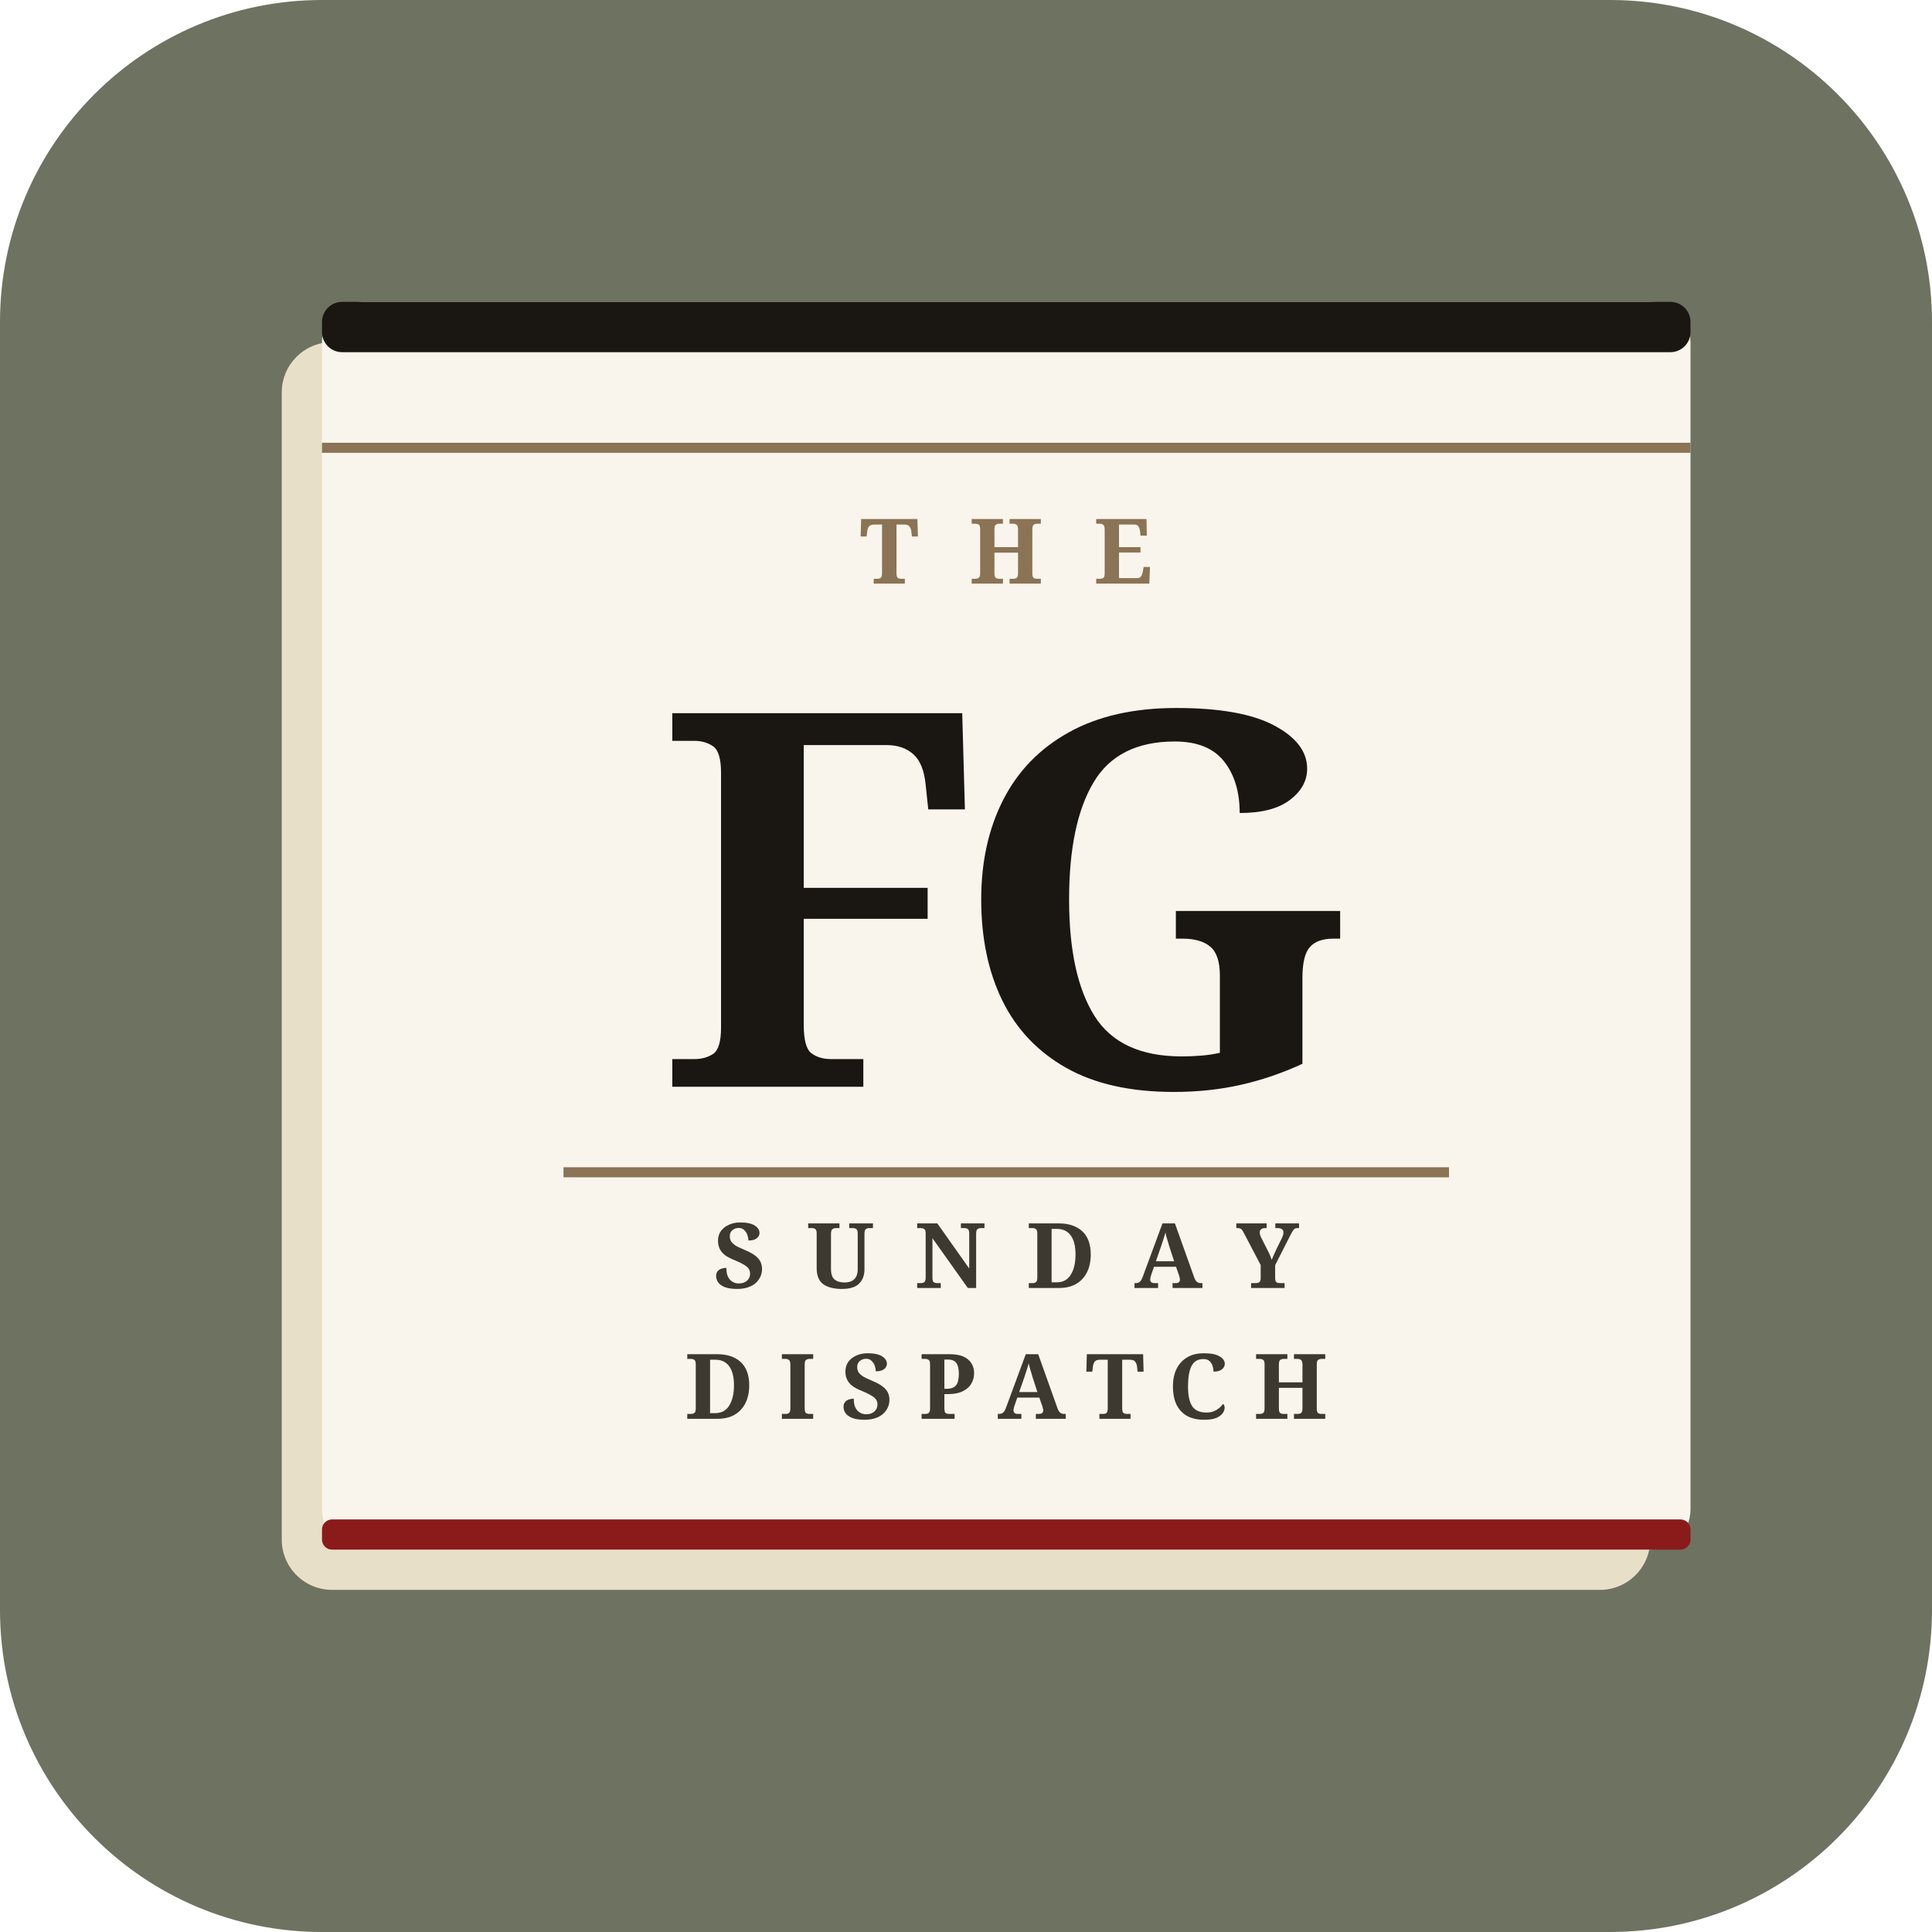
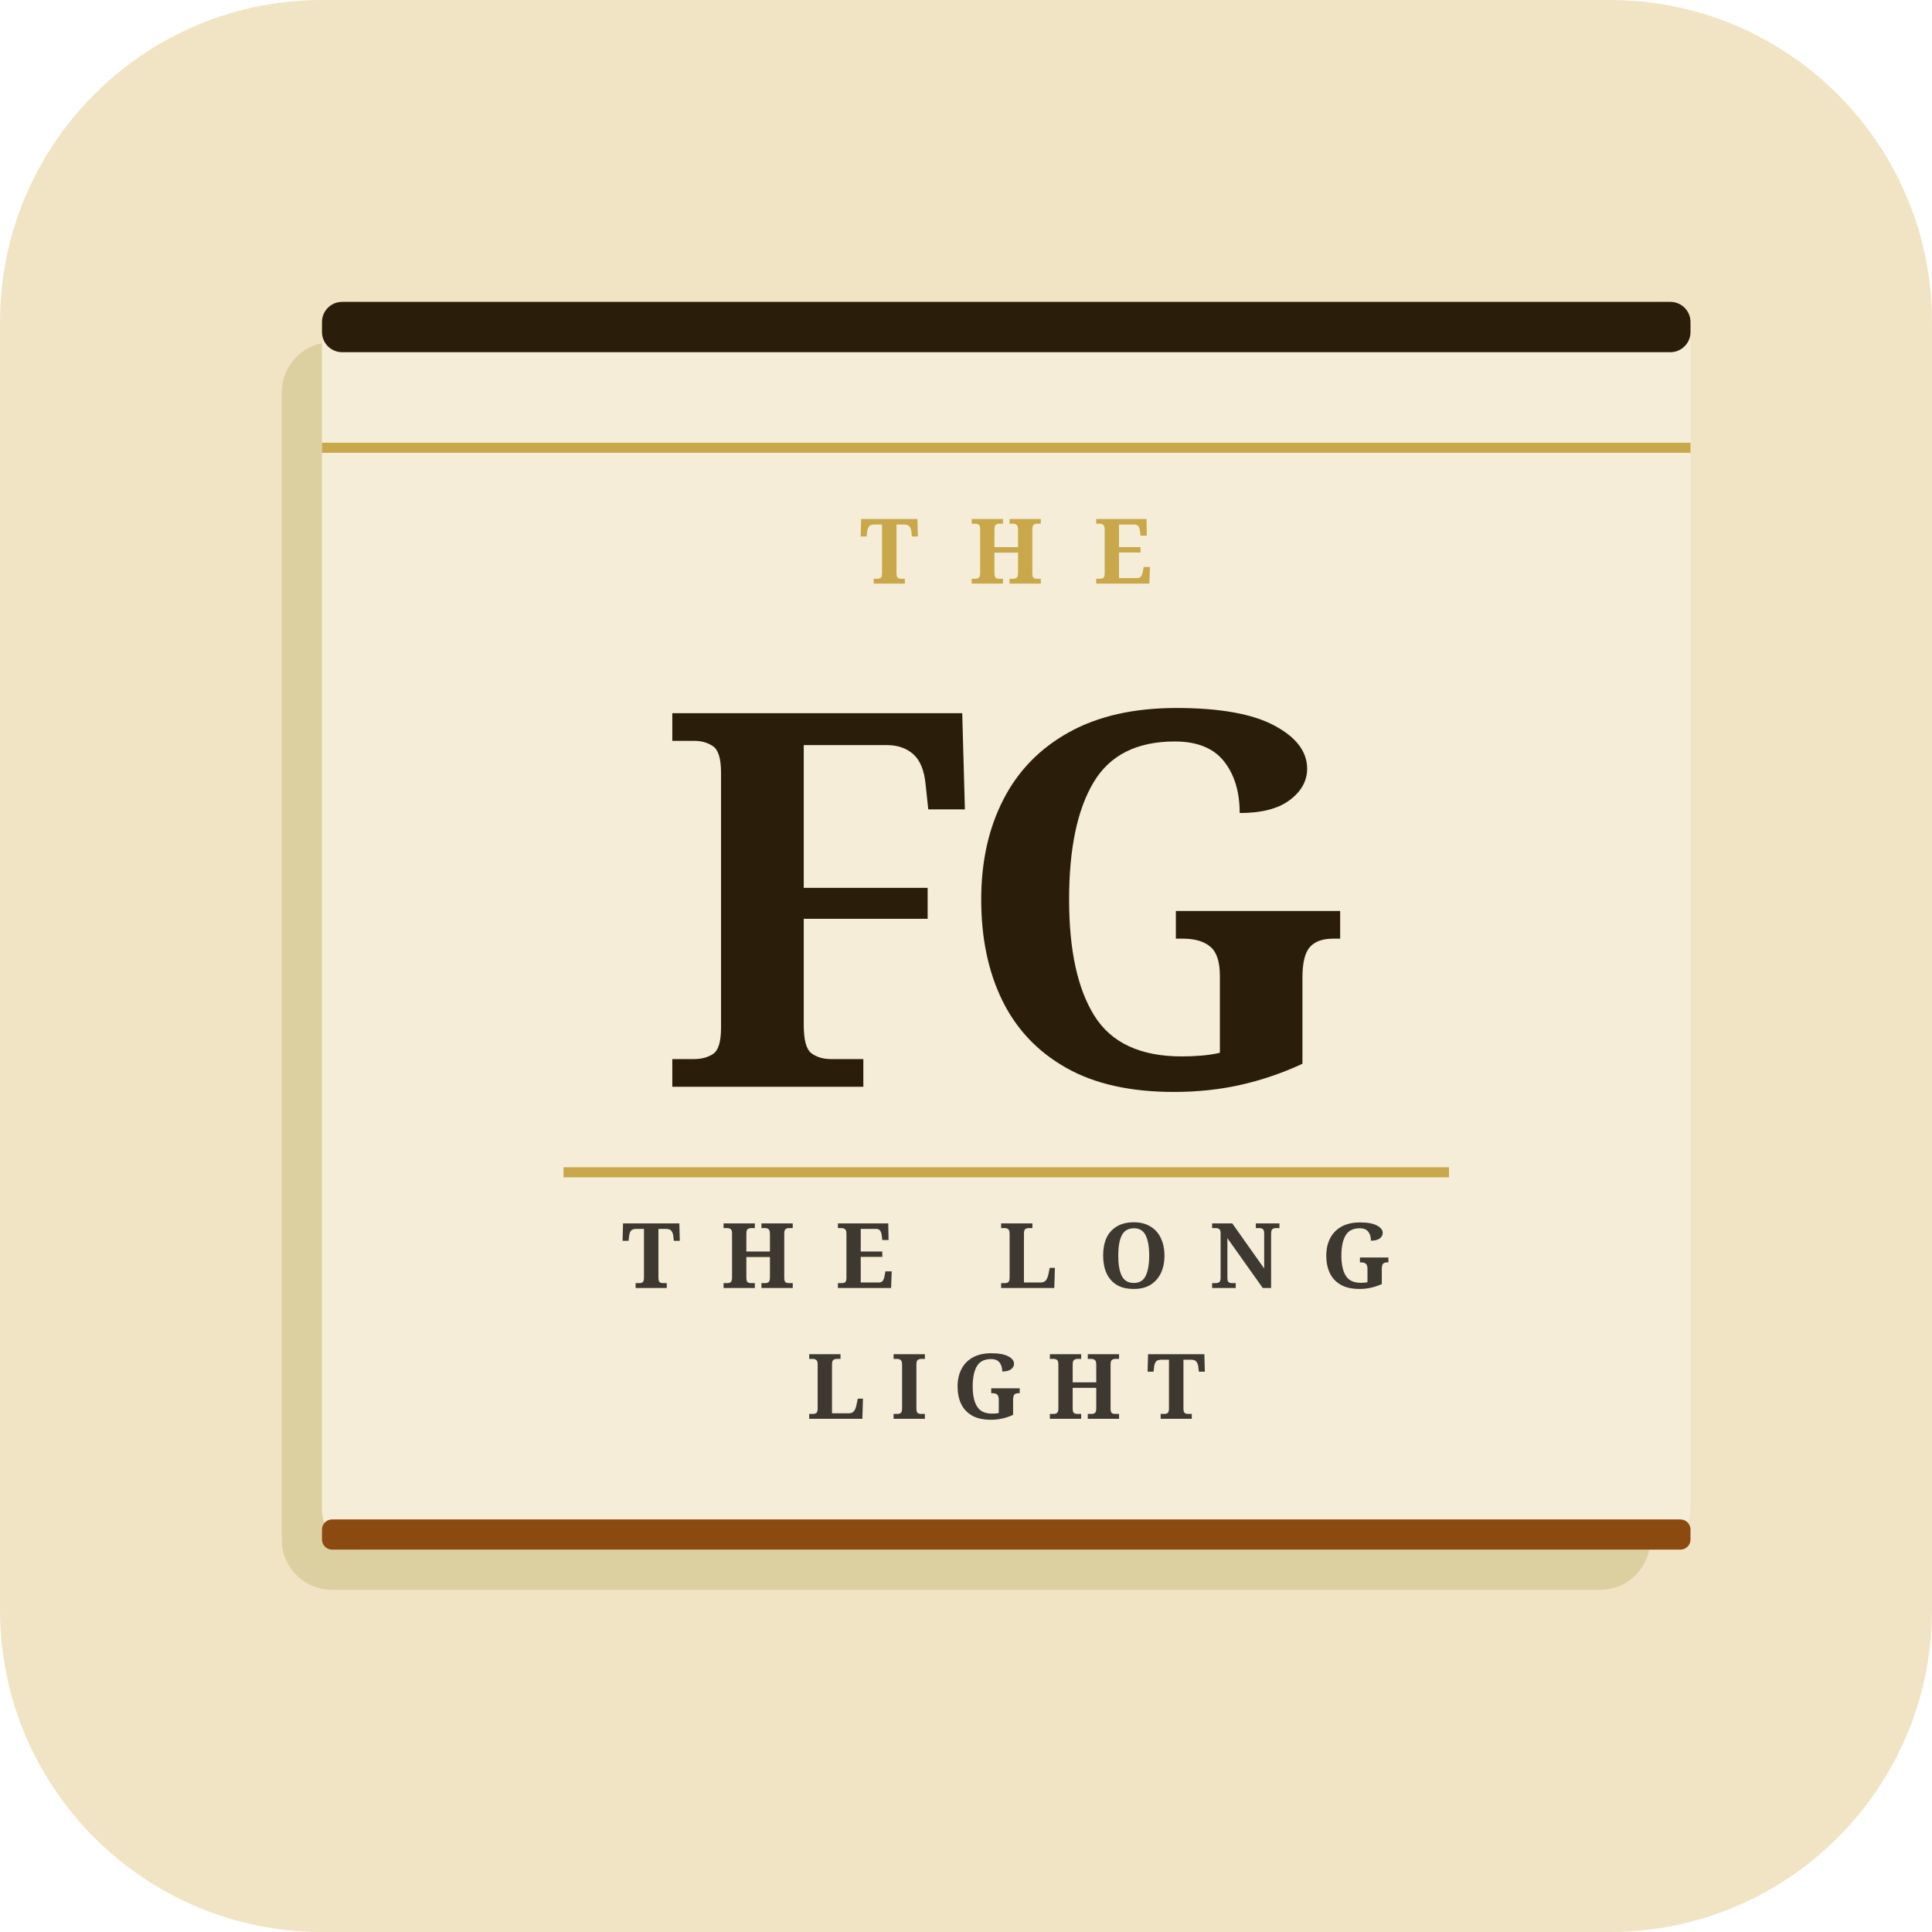
<svg xmlns="http://www.w3.org/2000/svg" viewBox="0 0 192 192" width="192" height="192">
-   <rect width="192" height="192" fill="#6e7260" rx="32" />
-   <rect x="28" y="34" width="136" height="124" fill="#e8dfc8" rx="5" />
-   <rect x="32" y="30" width="136" height="124" fill="#f9f5ec" rx="4" />
-   <rect x="32" y="30" width="136" height="5" fill="#1a1612" rx="2" />
-   <rect x="32" y="44" width="136" height="1" fill="#8b7355" />
-   <text x="100" y="58" text-anchor="middle" font-family="Georgia, serif" font-size="9" font-weight="700" fill="#8b7355" letter-spacing="5">THE</text>
-   <text x="100" y="108" text-anchor="middle" font-family="Georgia, serif" font-size="52" font-weight="900" fill="#1a1612" letter-spacing="-3">FG</text>
-   <rect x="56" y="116" width="88" height="1" fill="#8b7355" />
-   <text x="100" y="128" text-anchor="middle" font-family="Georgia, serif" font-size="9" font-weight="700" fill="#3d3830" letter-spacing="4">SUNDAY</text>
-   <text x="100" y="141" text-anchor="middle" font-family="Georgia, serif" font-size="9" font-weight="700" fill="#3d3830" letter-spacing="2.5">DISPATCH</text>
-   <rect x="32" y="151" width="136" height="3" fill="#8b1a1a" rx="1" />
+   <rect width="192" height="192" fill="#f0e4c4" rx="32" />
+   <rect x="28" y="34" width="136" height="124" fill="#ddd0a0" rx="5" />
+   <rect x="32" y="30" width="136" height="124" fill="#f5edd8" rx="4" />
+   <rect x="32" y="30" width="136" height="5" fill="#2a1e0a" rx="2" />
+   <rect x="32" y="44" width="136" height="1" fill="#c8a84a" />
+   <text x="100" y="58" text-anchor="middle" font-family="Georgia, serif" font-size="9" font-weight="700" fill="#c8a84a" letter-spacing="5">THE</text>
+   <text x="100" y="108" text-anchor="middle" font-family="Georgia, serif" font-size="52" font-weight="900" fill="#2a1e0a" letter-spacing="-3">FG</text>
+   <rect x="56" y="116" width="88" height="1" fill="#c8a84a" />
+   <text x="100" y="128" text-anchor="middle" font-family="Georgia, serif" font-size="9" font-weight="700" fill="#3d3830" letter-spacing="4">THE LONG</text>
+   <text x="100" y="141" text-anchor="middle" font-family="Georgia, serif" font-size="9" font-weight="700" fill="#3d3830" letter-spacing="2.5">LIGHT</text>
+   <rect x="32" y="151" width="136" height="3" fill="#8b4a10" rx="1" />
</svg>
